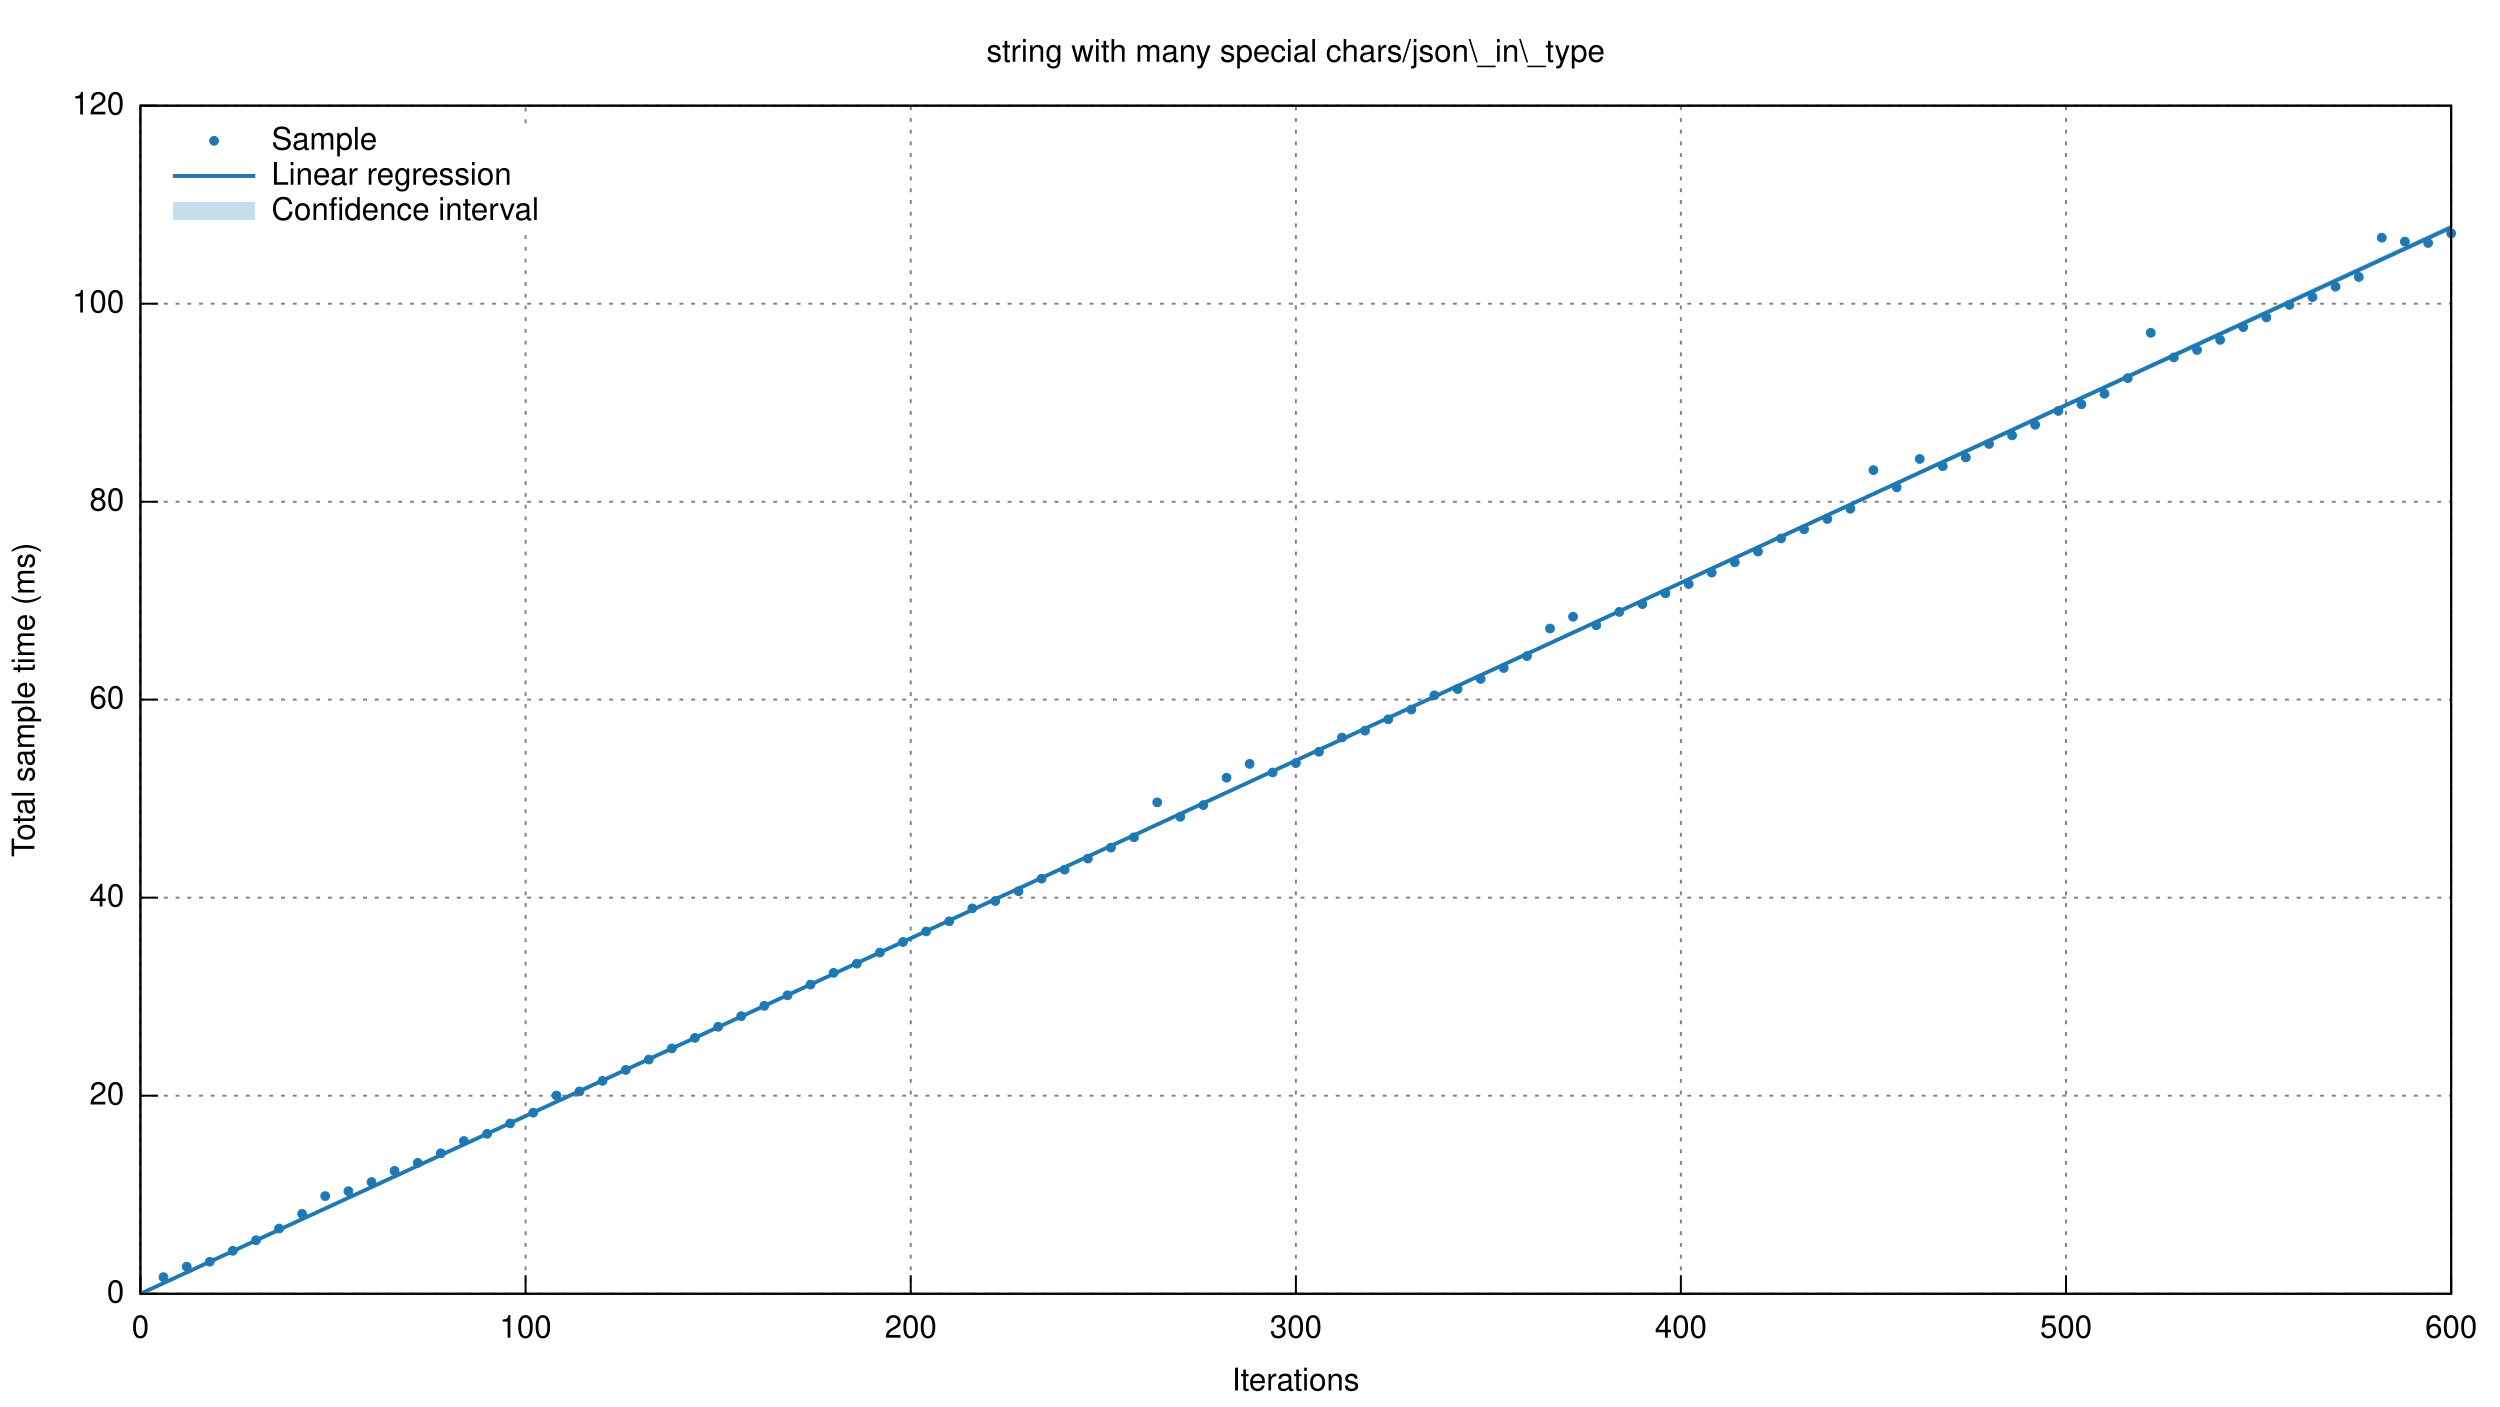
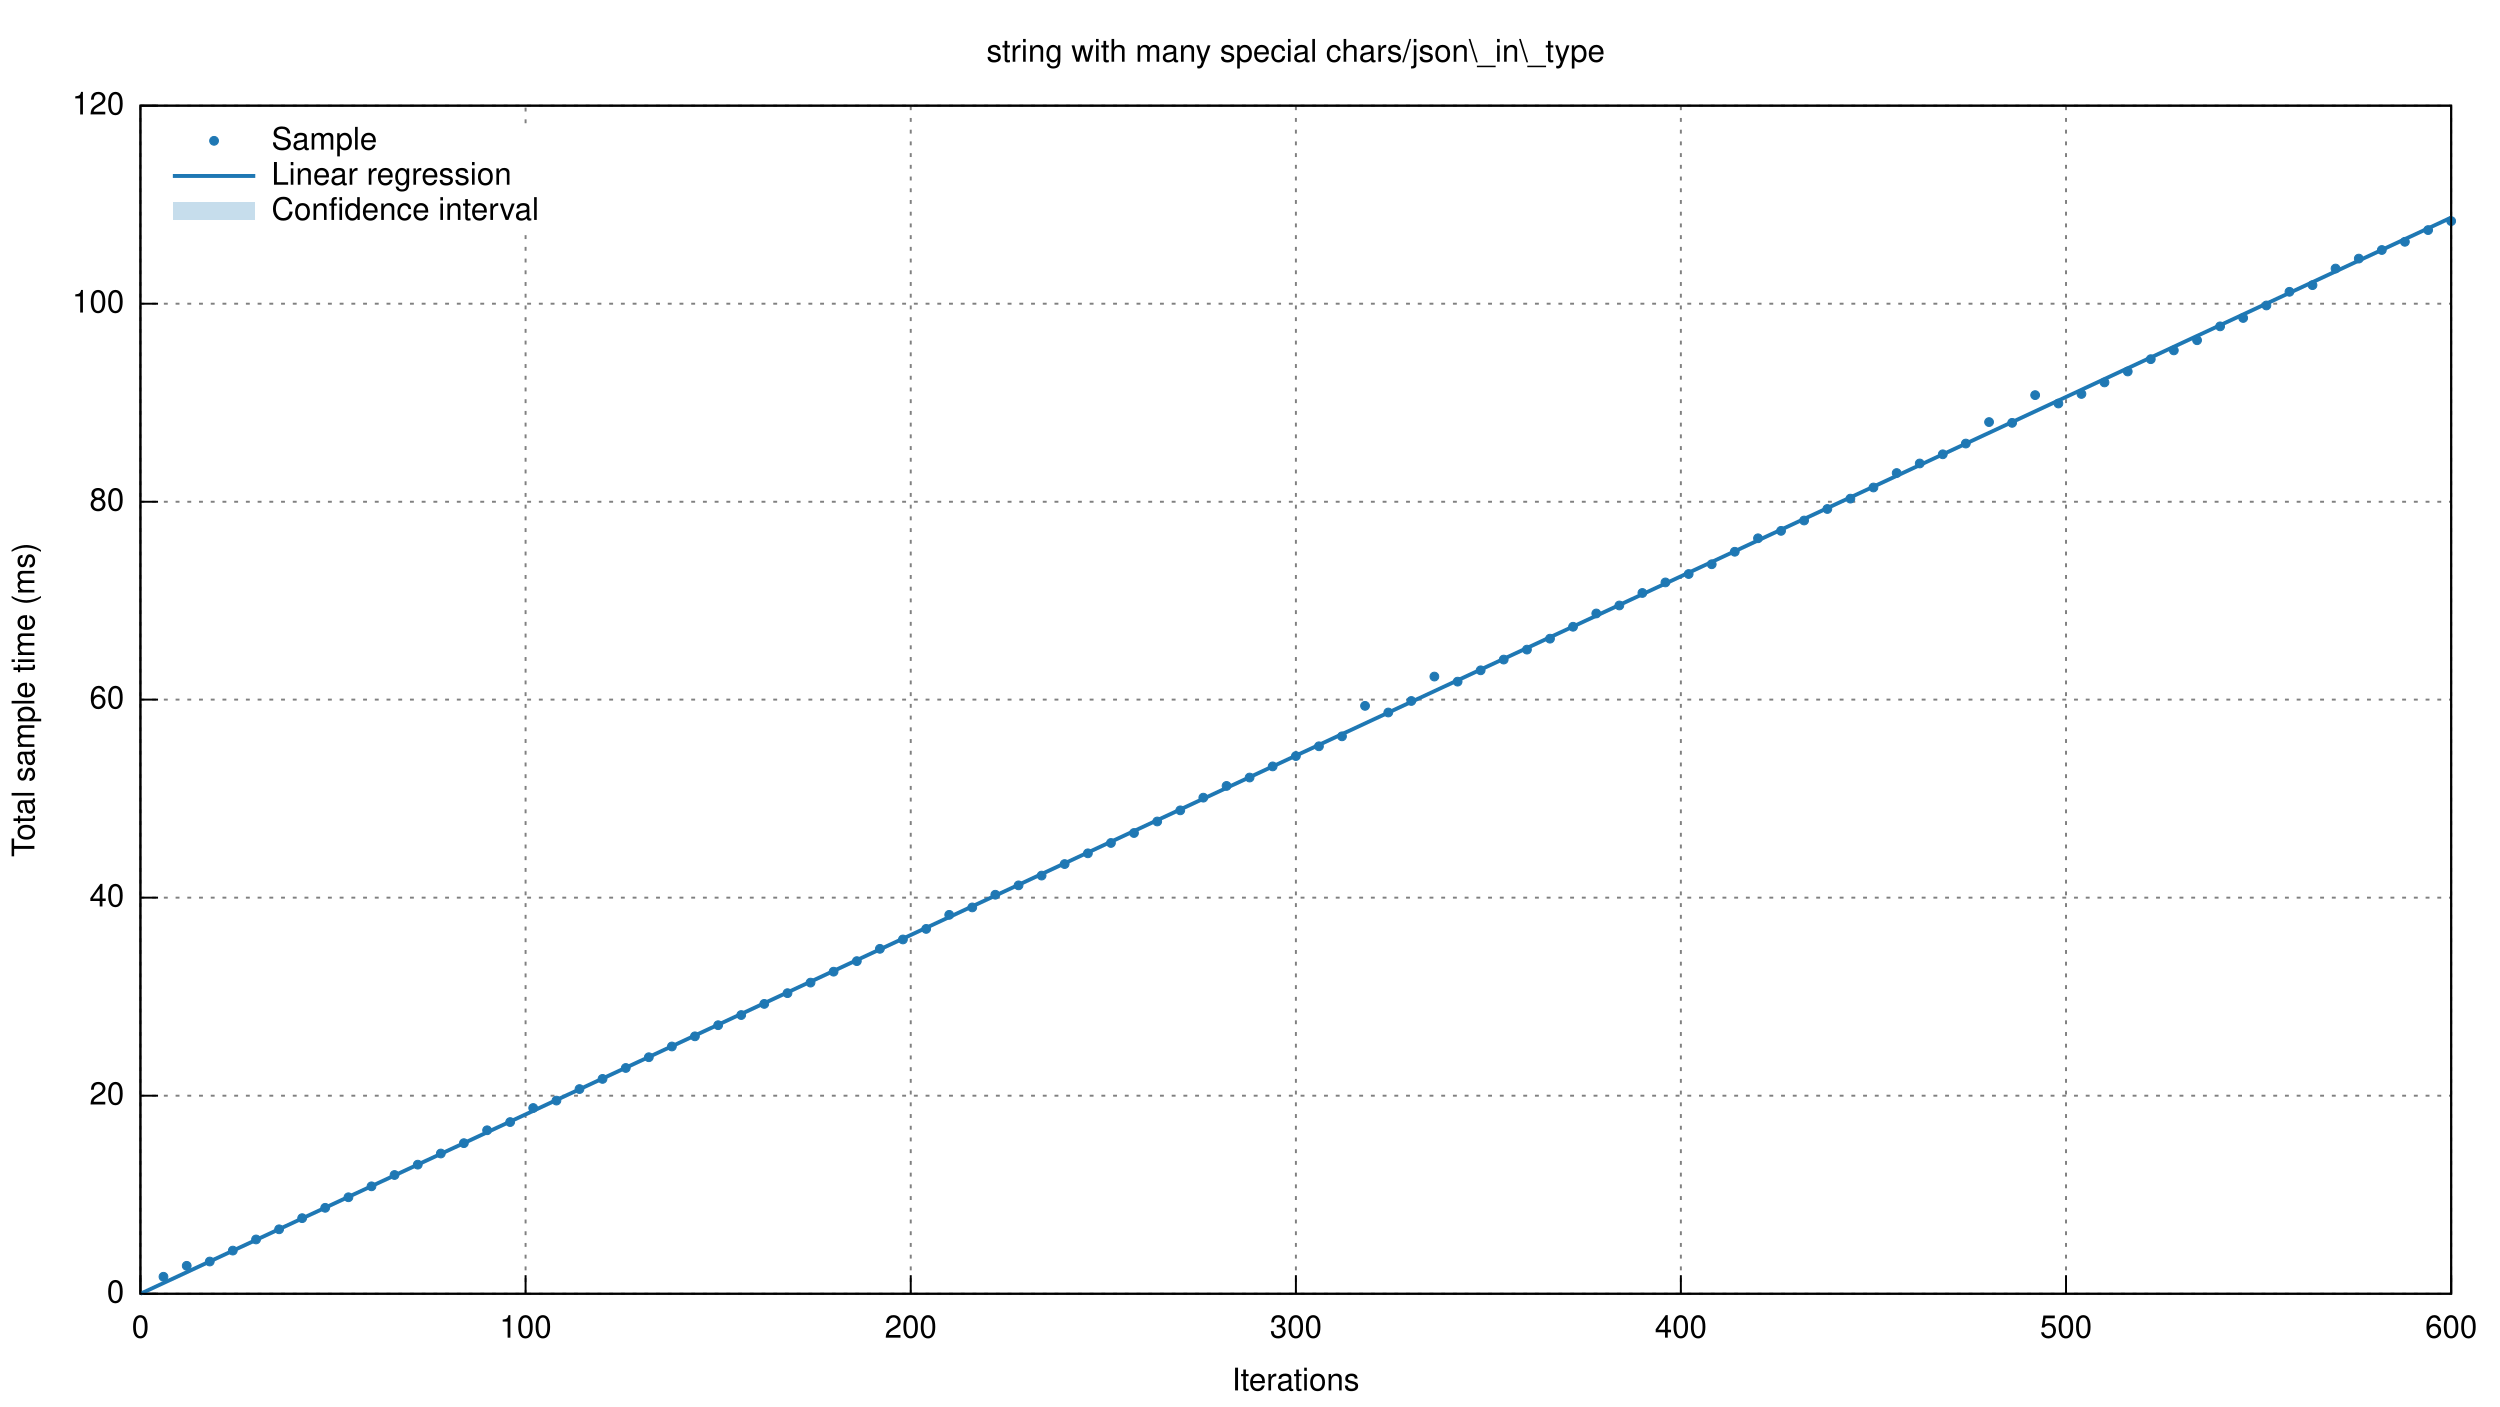
<svg xmlns="http://www.w3.org/2000/svg" xmlns:xlink="http://www.w3.org/1999/xlink" viewBox="0 0 1280 720">
  <g id="gnuplot_canvas">
    <rect x="0" y="0" width="1280" height="720" fill="none" />
    <defs>
      <circle id="gpDot" r="0.5" stroke-width="0.5" />
      <path id="gpPt0" stroke-width="0.222" stroke="currentColor" d="M-1,0 h2 M0,-1 v2" />
      <path id="gpPt1" stroke-width="0.222" stroke="currentColor" d="M-1,-1 L1,1 M1,-1 L-1,1" />
      <path id="gpPt2" stroke-width="0.222" stroke="currentColor" d="M-1,0 L1,0 M0,-1 L0,1 M-1,-1 L1,1 M-1,1 L1,-1" />
      <rect id="gpPt3" stroke-width="0.222" stroke="currentColor" x="-1" y="-1" width="2" height="2" />
      <rect id="gpPt4" stroke-width="0.222" stroke="currentColor" fill="currentColor" x="-1" y="-1" width="2" height="2" />
      <circle id="gpPt5" stroke-width="0.222" stroke="currentColor" cx="0" cy="0" r="1" />
      <use xlink:href="#gpPt5" id="gpPt6" fill="currentColor" stroke="none" />
      <path id="gpPt7" stroke-width="0.222" stroke="currentColor" d="M0,-1.33 L-1.33,0.67 L1.33,0.67 z" />
      <use xlink:href="#gpPt7" id="gpPt8" fill="currentColor" stroke="none" />
      <use xlink:href="#gpPt7" id="gpPt9" stroke="currentColor" transform="rotate(180)" />
      <use xlink:href="#gpPt9" id="gpPt10" fill="currentColor" stroke="none" />
      <use xlink:href="#gpPt3" id="gpPt11" stroke="currentColor" transform="rotate(45)" />
      <use xlink:href="#gpPt11" id="gpPt12" fill="currentColor" stroke="none" />
    </defs>
    <g style="fill:none; color:white; stroke:currentColor; stroke-width:1.00; stroke-linecap:butt; stroke-linejoin:miter">
</g>
    <g style="fill:none; color:black; stroke:currentColor; stroke-width:1.00; stroke-linecap:butt; stroke-linejoin:miter">
</g>
    <g style="fill:none; color:gray; stroke:currentColor; stroke-width:1.00; stroke-linecap:butt; stroke-linejoin:miter">
      <path stroke="gray" stroke-dasharray=" 2,4" class="gridline" d="M71.9,662.4 L1255.0,662.4  h0.01" />
    </g>
    <g style="fill:none; color:black; stroke:currentColor; stroke-width:1.00; stroke-linecap:butt; stroke-linejoin:miter">
      <path stroke="black" d="M71.9,662.4 L80.9,662.4  h0.01" />
      <g transform="translate(63.6,666.9)" style="stroke:none; fill:black; font-family:Helvetica; font-size:12.00pt; text-anchor:end">
        <text> 0</text>
      </g>
    </g>
    <g style="fill:none; color:gray; stroke:currentColor; stroke-width:1.00; stroke-linecap:butt; stroke-linejoin:miter">
      <path stroke="gray" stroke-dasharray=" 2,4" class="gridline" d="M71.9,561.0 L1255.0,561.0  h0.01" />
    </g>
    <g style="fill:none; color:black; stroke:currentColor; stroke-width:1.00; stroke-linecap:butt; stroke-linejoin:miter">
      <path stroke="black" d="M71.9,561.0 L80.9,561.0  h0.01" />
      <g transform="translate(63.6,565.5)" style="stroke:none; fill:black; font-family:Helvetica; font-size:12.00pt; text-anchor:end">
        <text> 20</text>
      </g>
    </g>
    <g style="fill:none; color:gray; stroke:currentColor; stroke-width:1.00; stroke-linecap:butt; stroke-linejoin:miter">
      <path stroke="gray" stroke-dasharray=" 2,4" class="gridline" d="M71.9,459.6 L1255.0,459.6  h0.01" />
    </g>
    <g style="fill:none; color:black; stroke:currentColor; stroke-width:1.00; stroke-linecap:butt; stroke-linejoin:miter">
      <path stroke="black" d="M71.9,459.6 L80.9,459.6  h0.01" />
      <g transform="translate(63.6,464.1)" style="stroke:none; fill:black; font-family:Helvetica; font-size:12.00pt; text-anchor:end">
        <text> 40</text>
      </g>
    </g>
    <g style="fill:none; color:gray; stroke:currentColor; stroke-width:1.00; stroke-linecap:butt; stroke-linejoin:miter">
      <path stroke="gray" stroke-dasharray=" 2,4" class="gridline" d="M71.9,358.2 L1255.0,358.2  h0.01" />
    </g>
    <g style="fill:none; color:black; stroke:currentColor; stroke-width:1.00; stroke-linecap:butt; stroke-linejoin:miter">
      <path stroke="black" d="M71.9,358.2 L80.9,358.2  h0.01" />
      <g transform="translate(63.6,362.7)" style="stroke:none; fill:black; font-family:Helvetica; font-size:12.00pt; text-anchor:end">
        <text> 60</text>
      </g>
    </g>
    <g style="fill:none; color:gray; stroke:currentColor; stroke-width:1.00; stroke-linecap:butt; stroke-linejoin:miter">
      <path stroke="gray" stroke-dasharray=" 2,4" class="gridline" d="M71.9,256.9 L1255.0,256.9  h0.01" />
    </g>
    <g style="fill:none; color:black; stroke:currentColor; stroke-width:1.00; stroke-linecap:butt; stroke-linejoin:miter">
      <path stroke="black" d="M71.9,256.9 L80.9,256.9  h0.01" />
      <g transform="translate(63.6,261.4)" style="stroke:none; fill:black; font-family:Helvetica; font-size:12.00pt; text-anchor:end">
        <text> 80</text>
      </g>
    </g>
    <g style="fill:none; color:gray; stroke:currentColor; stroke-width:1.00; stroke-linecap:butt; stroke-linejoin:miter">
      <path stroke="gray" stroke-dasharray=" 2,4" class="gridline" d="M71.9,155.5 L1255.0,155.5  h0.01" />
    </g>
    <g style="fill:none; color:black; stroke:currentColor; stroke-width:1.00; stroke-linecap:butt; stroke-linejoin:miter">
      <path stroke="black" d="M71.9,155.5 L80.9,155.5  h0.01" />
      <g transform="translate(63.6,160.0)" style="stroke:none; fill:black; font-family:Helvetica; font-size:12.00pt; text-anchor:end">
        <text> 100</text>
      </g>
    </g>
    <g style="fill:none; color:gray; stroke:currentColor; stroke-width:1.00; stroke-linecap:butt; stroke-linejoin:miter">
      <path stroke="gray" stroke-dasharray=" 2,4" class="gridline" d="M71.9,54.1 L1255.0,54.1  h0.01" />
    </g>
    <g style="fill:none; color:black; stroke:currentColor; stroke-width:1.00; stroke-linecap:butt; stroke-linejoin:miter">
      <path stroke="black" d="M71.9,54.1 L80.9,54.1  h0.01" />
      <g transform="translate(63.6,58.6)" style="stroke:none; fill:black; font-family:Helvetica; font-size:12.00pt; text-anchor:end">
        <text> 120</text>
      </g>
    </g>
    <g style="fill:none; color:gray; stroke:currentColor; stroke-width:1.00; stroke-linecap:butt; stroke-linejoin:miter">
      <path stroke="gray" stroke-dasharray=" 2,4" class="gridline" d="M71.9,662.4 L71.9,54.1  h0.01" />
    </g>
    <g style="fill:none; color:black; stroke:currentColor; stroke-width:1.00; stroke-linecap:butt; stroke-linejoin:miter">
      <path stroke="black" d="M71.9,662.4 L71.9,653.4  h0.01" />
      <g transform="translate(71.9,684.9)" style="stroke:none; fill:black; font-family:Helvetica; font-size:12.00pt; text-anchor:middle">
        <text> 0</text>
      </g>
    </g>
    <g style="fill:none; color:gray; stroke:currentColor; stroke-width:1.00; stroke-linecap:butt; stroke-linejoin:miter">
      <path stroke="gray" stroke-dasharray=" 2,4" class="gridline" d="M269.1,662.4 L269.1,117.1 M269.1,63.1 L269.1,54.1  h0.01" />
    </g>
    <g style="fill:none; color:black; stroke:currentColor; stroke-width:1.00; stroke-linecap:butt; stroke-linejoin:miter">
      <path stroke="black" d="M269.1,662.4 L269.1,653.4  h0.01" />
      <g transform="translate(269.1,684.9)" style="stroke:none; fill:black; font-family:Helvetica; font-size:12.00pt; text-anchor:middle">
        <text> 100</text>
      </g>
    </g>
    <g style="fill:none; color:gray; stroke:currentColor; stroke-width:1.00; stroke-linecap:butt; stroke-linejoin:miter">
      <path stroke="gray" stroke-dasharray=" 2,4" class="gridline" d="M466.3,662.4 L466.3,54.1  h0.01" />
    </g>
    <g style="fill:none; color:black; stroke:currentColor; stroke-width:1.00; stroke-linecap:butt; stroke-linejoin:miter">
      <path stroke="black" d="M466.3,662.4 L466.3,653.4  h0.01" />
      <g transform="translate(466.3,684.9)" style="stroke:none; fill:black; font-family:Helvetica; font-size:12.00pt; text-anchor:middle">
        <text> 200</text>
      </g>
    </g>
    <g style="fill:none; color:gray; stroke:currentColor; stroke-width:1.00; stroke-linecap:butt; stroke-linejoin:miter">
      <path stroke="gray" stroke-dasharray=" 2,4" class="gridline" d="M663.5,662.4 L663.5,54.1  h0.01" />
    </g>
    <g style="fill:none; color:black; stroke:currentColor; stroke-width:1.00; stroke-linecap:butt; stroke-linejoin:miter">
      <path stroke="black" d="M663.5,662.4 L663.5,653.4  h0.01" />
      <g transform="translate(663.5,684.9)" style="stroke:none; fill:black; font-family:Helvetica; font-size:12.00pt; text-anchor:middle">
        <text> 300</text>
      </g>
    </g>
    <g style="fill:none; color:gray; stroke:currentColor; stroke-width:1.00; stroke-linecap:butt; stroke-linejoin:miter">
      <path stroke="gray" stroke-dasharray=" 2,4" class="gridline" d="M860.6,662.4 L860.6,54.1  h0.01" />
    </g>
    <g style="fill:none; color:black; stroke:currentColor; stroke-width:1.00; stroke-linecap:butt; stroke-linejoin:miter">
      <path stroke="black" d="M860.6,662.4 L860.6,653.4  h0.01" />
      <g transform="translate(860.6,684.9)" style="stroke:none; fill:black; font-family:Helvetica; font-size:12.00pt; text-anchor:middle">
        <text> 400</text>
      </g>
    </g>
    <g style="fill:none; color:gray; stroke:currentColor; stroke-width:1.00; stroke-linecap:butt; stroke-linejoin:miter">
      <path stroke="gray" stroke-dasharray=" 2,4" class="gridline" d="M1057.8,662.4 L1057.8,54.1  h0.01" />
    </g>
    <g style="fill:none; color:black; stroke:currentColor; stroke-width:1.00; stroke-linecap:butt; stroke-linejoin:miter">
      <path stroke="black" d="M1057.8,662.4 L1057.8,653.4  h0.01" />
      <g transform="translate(1057.8,684.9)" style="stroke:none; fill:black; font-family:Helvetica; font-size:12.00pt; text-anchor:middle">
        <text> 500</text>
      </g>
    </g>
    <g style="fill:none; color:gray; stroke:currentColor; stroke-width:1.00; stroke-linecap:butt; stroke-linejoin:miter">
      <path stroke="gray" stroke-dasharray=" 2,4" class="gridline" d="M1255.0,662.4 L1255.0,54.1  h0.01" />
    </g>
    <g style="fill:none; color:black; stroke:currentColor; stroke-width:1.00; stroke-linecap:butt; stroke-linejoin:miter">
      <path stroke="black" d="M1255.0,662.4 L1255.0,653.4  h0.01" />
      <g transform="translate(1255.0,684.9)" style="stroke:none; fill:black; font-family:Helvetica; font-size:12.00pt; text-anchor:middle">
        <text> 600</text>
      </g>
      <path stroke="black" d="M71.9,54.1 L71.9,662.4 L1255.0,662.4 L1255.0,54.1 L71.9,54.1 Z  h0.01" />
      <g transform="translate(17.6,358.3) rotate(270)" style="stroke:none; fill:black; font-family:Helvetica; font-size:12.00pt; text-anchor:middle">
        <text>Total sample time (ms)</text>
      </g>
      <g transform="translate(663.4,711.9)" style="stroke:none; fill:black; font-family:Helvetica; font-size:12.00pt; text-anchor:middle">
        <text>Iterations</text>
      </g>
      <g transform="translate(663.4,31.6)" style="stroke:none; fill:black; font-family:Helvetica; font-size:12.00pt; text-anchor:middle">
        <text>string with many special chars/json\_in\_type</text>
      </g>
    </g>
    <g id="gnuplot_plot_1">
      <g style="fill:none; color:red; stroke:currentColor; stroke-width:1.00; stroke-linecap:butt; stroke-linejoin:miter">
        <g transform="translate(139.0,76.6)" style="stroke:none; fill:black; font-family:Helvetica; font-size:12.00pt; text-anchor:start">
          <text>Sample</text>
        </g>
-         <use xlink:href="#gpPt6" transform="translate(83.7,653.9) scale(2.25)" color="rgb( 31, 120, 180)" />
-         <use xlink:href="#gpPt6" transform="translate(95.6,648.5) scale(2.25)" color="rgb( 31, 120, 180)" />
-         <use xlink:href="#gpPt6" transform="translate(107.4,646.0) scale(2.25)" color="rgb( 31, 120, 180)" />
-         <use xlink:href="#gpPt6" transform="translate(119.2,640.4) scale(2.25)" color="rgb( 31, 120, 180)" />
-         <use xlink:href="#gpPt6" transform="translate(131.1,635.0) scale(2.25)" color="rgb( 31, 120, 180)" />
-         <use xlink:href="#gpPt6" transform="translate(142.9,629.0) scale(2.25)" color="rgb( 31, 120, 180)" />
-         <use xlink:href="#gpPt6" transform="translate(154.7,621.5) scale(2.25)" color="rgb( 31, 120, 180)" />
-         <use xlink:href="#gpPt6" transform="translate(166.5,612.4) scale(2.25)" color="rgb( 31, 120, 180)" />
-         <use xlink:href="#gpPt6" transform="translate(178.4,609.9) scale(2.25)" color="rgb( 31, 120, 180)" />
-         <use xlink:href="#gpPt6" transform="translate(190.2,605.2) scale(2.25)" color="rgb( 31, 120, 180)" />
-         <use xlink:href="#gpPt6" transform="translate(202.0,599.5) scale(2.25)" color="rgb( 31, 120, 180)" />
-         <use xlink:href="#gpPt6" transform="translate(213.9,595.4) scale(2.25)" color="rgb( 31, 120, 180)" />
-         <use xlink:href="#gpPt6" transform="translate(225.7,590.5) scale(2.25)" color="rgb( 31, 120, 180)" />
-         <use xlink:href="#gpPt6" transform="translate(237.5,584.2) scale(2.25)" color="rgb( 31, 120, 180)" />
-         <use xlink:href="#gpPt6" transform="translate(249.4,580.5) scale(2.25)" color="rgb( 31, 120, 180)" />
-         <use xlink:href="#gpPt6" transform="translate(261.2,575.2) scale(2.25)" color="rgb( 31, 120, 180)" />
-         <use xlink:href="#gpPt6" transform="translate(273.0,569.7) scale(2.25)" color="rgb( 31, 120, 180)" />
-         <use xlink:href="#gpPt6" transform="translate(284.9,560.9) scale(2.25)" color="rgb( 31, 120, 180)" />
-         <use xlink:href="#gpPt6" transform="translate(296.7,558.8) scale(2.25)" color="rgb( 31, 120, 180)" />
-         <use xlink:href="#gpPt6" transform="translate(308.5,553.4) scale(2.25)" color="rgb( 31, 120, 180)" />
-         <use xlink:href="#gpPt6" transform="translate(320.4,547.8) scale(2.25)" color="rgb( 31, 120, 180)" />
-         <use xlink:href="#gpPt6" transform="translate(332.2,542.5) scale(2.25)" color="rgb( 31, 120, 180)" />
-         <use xlink:href="#gpPt6" transform="translate(344.0,536.8) scale(2.25)" color="rgb( 31, 120, 180)" />
-         <use xlink:href="#gpPt6" transform="translate(355.8,531.4) scale(2.25)" color="rgb( 31, 120, 180)" />
-         <use xlink:href="#gpPt6" transform="translate(367.7,525.7) scale(2.25)" color="rgb( 31, 120, 180)" />
-         <use xlink:href="#gpPt6" transform="translate(379.5,520.3) scale(2.25)" color="rgb( 31, 120, 180)" />
-         <use xlink:href="#gpPt6" transform="translate(391.3,515.0) scale(2.25)" color="rgb( 31, 120, 180)" />
-         <use xlink:href="#gpPt6" transform="translate(403.2,509.6) scale(2.25)" color="rgb( 31, 120, 180)" />
-         <use xlink:href="#gpPt6" transform="translate(415.0,504.1) scale(2.25)" color="rgb( 31, 120, 180)" />
-         <use xlink:href="#gpPt6" transform="translate(426.8,498.1) scale(2.25)" color="rgb( 31, 120, 180)" />
-         <use xlink:href="#gpPt6" transform="translate(438.7,493.4) scale(2.25)" color="rgb( 31, 120, 180)" />
-         <use xlink:href="#gpPt6" transform="translate(450.5,487.7) scale(2.25)" color="rgb( 31, 120, 180)" />
-         <use xlink:href="#gpPt6" transform="translate(462.3,482.3) scale(2.25)" color="rgb( 31, 120, 180)" />
-         <use xlink:href="#gpPt6" transform="translate(474.2,476.9) scale(2.25)" color="rgb( 31, 120, 180)" />
-         <use xlink:href="#gpPt6" transform="translate(486.0,471.7) scale(2.25)" color="rgb( 31, 120, 180)" />
-         <use xlink:href="#gpPt6" transform="translate(497.8,465.1) scale(2.25)" color="rgb( 31, 120, 180)" />
-         <use xlink:href="#gpPt6" transform="translate(509.6,461.3) scale(2.25)" color="rgb( 31, 120, 180)" />
-         <use xlink:href="#gpPt6" transform="translate(521.5,456.3) scale(2.25)" color="rgb( 31, 120, 180)" />
-         <use xlink:href="#gpPt6" transform="translate(533.3,449.9) scale(2.25)" color="rgb( 31, 120, 180)" />
-         <use xlink:href="#gpPt6" transform="translate(545.1,445.3) scale(2.25)" color="rgb( 31, 120, 180)" />
-         <use xlink:href="#gpPt6" transform="translate(557.0,439.6) scale(2.25)" color="rgb( 31, 120, 180)" />
-         <use xlink:href="#gpPt6" transform="translate(568.8,434.0) scale(2.25)" color="rgb( 31, 120, 180)" />
-         <use xlink:href="#gpPt6" transform="translate(580.6,428.7) scale(2.25)" color="rgb( 31, 120, 180)" />
-         <use xlink:href="#gpPt6" transform="translate(592.5,410.8) scale(2.25)" color="rgb( 31, 120, 180)" />
-         <use xlink:href="#gpPt6" transform="translate(604.3,418.2) scale(2.25)" color="rgb( 31, 120, 180)" />
-         <use xlink:href="#gpPt6" transform="translate(616.1,412.2) scale(2.25)" color="rgb( 31, 120, 180)" />
-         <use xlink:href="#gpPt6" transform="translate(628.0,398.2) scale(2.25)" color="rgb( 31, 120, 180)" />
-         <use xlink:href="#gpPt6" transform="translate(639.8,391.1) scale(2.25)" color="rgb( 31, 120, 180)" />
-         <use xlink:href="#gpPt6" transform="translate(651.6,395.5) scale(2.25)" color="rgb( 31, 120, 180)" />
-         <use xlink:href="#gpPt6" transform="translate(663.5,390.7) scale(2.25)" color="rgb( 31, 120, 180)" />
-         <use xlink:href="#gpPt6" transform="translate(675.3,384.9) scale(2.25)" color="rgb( 31, 120, 180)" />
-         <use xlink:href="#gpPt6" transform="translate(687.1,377.6) scale(2.25)" color="rgb( 31, 120, 180)" />
-         <use xlink:href="#gpPt6" transform="translate(698.9,374.1) scale(2.25)" color="rgb( 31, 120, 180)" />
-         <use xlink:href="#gpPt6" transform="translate(710.8,368.3) scale(2.25)" color="rgb( 31, 120, 180)" />
-         <use xlink:href="#gpPt6" transform="translate(722.6,363.3) scale(2.25)" color="rgb( 31, 120, 180)" />
-         <use xlink:href="#gpPt6" transform="translate(734.4,356.0) scale(2.25)" color="rgb( 31, 120, 180)" />
-         <use xlink:href="#gpPt6" transform="translate(746.3,352.8) scale(2.25)" color="rgb( 31, 120, 180)" />
-         <use xlink:href="#gpPt6" transform="translate(758.1,347.6) scale(2.25)" color="rgb( 31, 120, 180)" />
-         <use xlink:href="#gpPt6" transform="translate(769.9,342.0) scale(2.25)" color="rgb( 31, 120, 180)" />
-         <use xlink:href="#gpPt6" transform="translate(781.8,335.9) scale(2.25)" color="rgb( 31, 120, 180)" />
-         <use xlink:href="#gpPt6" transform="translate(793.6,321.8) scale(2.25)" color="rgb( 31, 120, 180)" />
-         <use xlink:href="#gpPt6" transform="translate(805.4,315.8) scale(2.25)" color="rgb( 31, 120, 180)" />
-         <use xlink:href="#gpPt6" transform="translate(817.3,320.1) scale(2.25)" color="rgb( 31, 120, 180)" />
-         <use xlink:href="#gpPt6" transform="translate(829.1,313.3) scale(2.25)" color="rgb( 31, 120, 180)" />
-         <use xlink:href="#gpPt6" transform="translate(840.9,309.3) scale(2.25)" color="rgb( 31, 120, 180)" />
-         <use xlink:href="#gpPt6" transform="translate(852.7,303.8) scale(2.25)" color="rgb( 31, 120, 180)" />
-         <use xlink:href="#gpPt6" transform="translate(864.6,299.0) scale(2.25)" color="rgb( 31, 120, 180)" />
-         <use xlink:href="#gpPt6" transform="translate(876.4,293.2) scale(2.25)" color="rgb( 31, 120, 180)" />
-         <use xlink:href="#gpPt6" transform="translate(888.2,287.9) scale(2.25)" color="rgb( 31, 120, 180)" />
-         <use xlink:href="#gpPt6" transform="translate(900.1,282.4) scale(2.25)" color="rgb( 31, 120, 180)" />
-         <use xlink:href="#gpPt6" transform="translate(911.9,275.7) scale(2.25)" color="rgb( 31, 120, 180)" />
-         <use xlink:href="#gpPt6" transform="translate(923.7,271.0) scale(2.25)" color="rgb( 31, 120, 180)" />
-         <use xlink:href="#gpPt6" transform="translate(935.6,265.7) scale(2.25)" color="rgb( 31, 120, 180)" />
-         <use xlink:href="#gpPt6" transform="translate(947.4,260.5) scale(2.25)" color="rgb( 31, 120, 180)" />
-         <use xlink:href="#gpPt6" transform="translate(959.2,240.7) scale(2.25)" color="rgb( 31, 120, 180)" />
-         <use xlink:href="#gpPt6" transform="translate(971.1,249.5) scale(2.25)" color="rgb( 31, 120, 180)" />
-         <use xlink:href="#gpPt6" transform="translate(982.9,235.0) scale(2.25)" color="rgb( 31, 120, 180)" />
-         <use xlink:href="#gpPt6" transform="translate(994.7,238.7) scale(2.25)" color="rgb( 31, 120, 180)" />
-         <use xlink:href="#gpPt6" transform="translate(1006.5,234.2) scale(2.25)" color="rgb( 31, 120, 180)" />
-         <use xlink:href="#gpPt6" transform="translate(1018.4,227.3) scale(2.25)" color="rgb( 31, 120, 180)" />
-         <use xlink:href="#gpPt6" transform="translate(1030.2,222.9) scale(2.25)" color="rgb( 31, 120, 180)" />
-         <use xlink:href="#gpPt6" transform="translate(1042.0,217.5) scale(2.25)" color="rgb( 31, 120, 180)" />
-         <use xlink:href="#gpPt6" transform="translate(1053.9,210.4) scale(2.25)" color="rgb( 31, 120, 180)" />
-         <use xlink:href="#gpPt6" transform="translate(1065.7,207.0) scale(2.25)" color="rgb( 31, 120, 180)" />
-         <use xlink:href="#gpPt6" transform="translate(1077.5,201.6) scale(2.25)" color="rgb( 31, 120, 180)" />
-         <use xlink:href="#gpPt6" transform="translate(1089.4,193.6) scale(2.25)" color="rgb( 31, 120, 180)" />
-         <use xlink:href="#gpPt6" transform="translate(1101.2,170.4) scale(2.25)" color="rgb( 31, 120, 180)" />
-         <use xlink:href="#gpPt6" transform="translate(1113.0,183.0) scale(2.25)" color="rgb( 31, 120, 180)" />
-         <use xlink:href="#gpPt6" transform="translate(1124.9,179.2) scale(2.25)" color="rgb( 31, 120, 180)" />
-         <use xlink:href="#gpPt6" transform="translate(1136.7,174.0) scale(2.25)" color="rgb( 31, 120, 180)" />
-         <use xlink:href="#gpPt6" transform="translate(1148.5,167.5) scale(2.25)" color="rgb( 31, 120, 180)" />
-         <use xlink:href="#gpPt6" transform="translate(1160.4,162.5) scale(2.25)" color="rgb( 31, 120, 180)" />
-         <use xlink:href="#gpPt6" transform="translate(1172.2,156.1) scale(2.25)" color="rgb( 31, 120, 180)" />
-         <use xlink:href="#gpPt6" transform="translate(1184.0,152.1) scale(2.25)" color="rgb( 31, 120, 180)" />
-         <use xlink:href="#gpPt6" transform="translate(1195.8,146.8) scale(2.25)" color="rgb( 31, 120, 180)" />
-         <use xlink:href="#gpPt6" transform="translate(1207.7,141.8) scale(2.25)" color="rgb( 31, 120, 180)" />
-         <use xlink:href="#gpPt6" transform="translate(1219.5,121.7) scale(2.25)" color="rgb( 31, 120, 180)" />
-         <use xlink:href="#gpPt6" transform="translate(1231.3,123.7) scale(2.25)" color="rgb( 31, 120, 180)" />
-         <use xlink:href="#gpPt6" transform="translate(1243.2,124.4) scale(2.25)" color="rgb( 31, 120, 180)" />
-         <use xlink:href="#gpPt6" transform="translate(1255.0,119.5) scale(2.25)" color="rgb( 31, 120, 180)" />
+         <use xlink:href="#gpPt6" transform="translate(83.7,653.7) scale(2.25)" color="rgb( 31, 120, 180)" />
+         <use xlink:href="#gpPt6" transform="translate(95.6,648.1) scale(2.25)" color="rgb( 31, 120, 180)" />
+         <use xlink:href="#gpPt6" transform="translate(107.4,645.9) scale(2.25)" color="rgb( 31, 120, 180)" />
+         <use xlink:href="#gpPt6" transform="translate(119.2,640.3) scale(2.25)" color="rgb( 31, 120, 180)" />
+         <use xlink:href="#gpPt6" transform="translate(131.1,634.6) scale(2.25)" color="rgb( 31, 120, 180)" />
+         <use xlink:href="#gpPt6" transform="translate(142.9,629.4) scale(2.25)" color="rgb( 31, 120, 180)" />
+         <use xlink:href="#gpPt6" transform="translate(154.7,623.7) scale(2.25)" color="rgb( 31, 120, 180)" />
+         <use xlink:href="#gpPt6" transform="translate(166.5,618.4) scale(2.25)" color="rgb( 31, 120, 180)" />
+         <use xlink:href="#gpPt6" transform="translate(178.4,613.0) scale(2.25)" color="rgb( 31, 120, 180)" />
+         <use xlink:href="#gpPt6" transform="translate(190.2,607.4) scale(2.25)" color="rgb( 31, 120, 180)" />
+         <use xlink:href="#gpPt6" transform="translate(202.0,601.6) scale(2.25)" color="rgb( 31, 120, 180)" />
+         <use xlink:href="#gpPt6" transform="translate(213.9,596.3) scale(2.25)" color="rgb( 31, 120, 180)" />
+         <use xlink:href="#gpPt6" transform="translate(225.7,590.6) scale(2.25)" color="rgb( 31, 120, 180)" />
+         <use xlink:href="#gpPt6" transform="translate(237.5,585.3) scale(2.25)" color="rgb( 31, 120, 180)" />
+         <use xlink:href="#gpPt6" transform="translate(249.4,578.7) scale(2.25)" color="rgb( 31, 120, 180)" />
+         <use xlink:href="#gpPt6" transform="translate(261.2,574.5) scale(2.25)" color="rgb( 31, 120, 180)" />
+         <use xlink:href="#gpPt6" transform="translate(273.0,567.3) scale(2.25)" color="rgb( 31, 120, 180)" />
+         <use xlink:href="#gpPt6" transform="translate(284.9,563.5) scale(2.25)" color="rgb( 31, 120, 180)" />
+         <use xlink:href="#gpPt6" transform="translate(296.7,557.6) scale(2.25)" color="rgb( 31, 120, 180)" />
+         <use xlink:href="#gpPt6" transform="translate(308.5,552.4) scale(2.25)" color="rgb( 31, 120, 180)" />
+         <use xlink:href="#gpPt6" transform="translate(320.4,546.8) scale(2.25)" color="rgb( 31, 120, 180)" />
+         <use xlink:href="#gpPt6" transform="translate(332.2,541.3) scale(2.25)" color="rgb( 31, 120, 180)" />
+         <use xlink:href="#gpPt6" transform="translate(344.0,535.8) scale(2.25)" color="rgb( 31, 120, 180)" />
+         <use xlink:href="#gpPt6" transform="translate(355.8,530.6) scale(2.25)" color="rgb( 31, 120, 180)" />
+         <use xlink:href="#gpPt6" transform="translate(367.7,524.9) scale(2.25)" color="rgb( 31, 120, 180)" />
+         <use xlink:href="#gpPt6" transform="translate(379.5,519.7) scale(2.25)" color="rgb( 31, 120, 180)" />
+         <use xlink:href="#gpPt6" transform="translate(391.3,514.0) scale(2.25)" color="rgb( 31, 120, 180)" />
+         <use xlink:href="#gpPt6" transform="translate(403.2,508.5) scale(2.25)" color="rgb( 31, 120, 180)" />
+         <use xlink:href="#gpPt6" transform="translate(415.0,503.1) scale(2.25)" color="rgb( 31, 120, 180)" />
+         <use xlink:href="#gpPt6" transform="translate(426.8,497.5) scale(2.25)" color="rgb( 31, 120, 180)" />
+         <use xlink:href="#gpPt6" transform="translate(438.7,492.1) scale(2.25)" color="rgb( 31, 120, 180)" />
+         <use xlink:href="#gpPt6" transform="translate(450.5,485.8) scale(2.25)" color="rgb( 31, 120, 180)" />
+         <use xlink:href="#gpPt6" transform="translate(462.3,481.0) scale(2.25)" color="rgb( 31, 120, 180)" />
+         <use xlink:href="#gpPt6" transform="translate(474.2,475.6) scale(2.25)" color="rgb( 31, 120, 180)" />
+         <use xlink:href="#gpPt6" transform="translate(486.0,468.4) scale(2.25)" color="rgb( 31, 120, 180)" />
+         <use xlink:href="#gpPt6" transform="translate(497.8,464.6) scale(2.25)" color="rgb( 31, 120, 180)" />
+         <use xlink:href="#gpPt6" transform="translate(509.6,458.1) scale(2.25)" color="rgb( 31, 120, 180)" />
+         <use xlink:href="#gpPt6" transform="translate(521.5,453.3) scale(2.25)" color="rgb( 31, 120, 180)" />
+         <use xlink:href="#gpPt6" transform="translate(533.3,448.3) scale(2.25)" color="rgb( 31, 120, 180)" />
+         <use xlink:href="#gpPt6" transform="translate(545.1,442.4) scale(2.25)" color="rgb( 31, 120, 180)" />
+         <use xlink:href="#gpPt6" transform="translate(557.0,436.9) scale(2.25)" color="rgb( 31, 120, 180)" />
+         <use xlink:href="#gpPt6" transform="translate(568.8,431.6) scale(2.25)" color="rgb( 31, 120, 180)" />
+         <use xlink:href="#gpPt6" transform="translate(580.6,426.5) scale(2.25)" color="rgb( 31, 120, 180)" />
+         <use xlink:href="#gpPt6" transform="translate(592.5,420.6) scale(2.25)" color="rgb( 31, 120, 180)" />
+         <use xlink:href="#gpPt6" transform="translate(604.3,414.9) scale(2.25)" color="rgb( 31, 120, 180)" />
+         <use xlink:href="#gpPt6" transform="translate(616.1,408.4) scale(2.25)" color="rgb( 31, 120, 180)" />
+         <use xlink:href="#gpPt6" transform="translate(628.0,402.4) scale(2.25)" color="rgb( 31, 120, 180)" />
+         <use xlink:href="#gpPt6" transform="translate(639.8,398.1) scale(2.25)" color="rgb( 31, 120, 180)" />
+         <use xlink:href="#gpPt6" transform="translate(651.6,392.4) scale(2.25)" color="rgb( 31, 120, 180)" />
+         <use xlink:href="#gpPt6" transform="translate(663.5,387.1) scale(2.25)" color="rgb( 31, 120, 180)" />
+         <use xlink:href="#gpPt6" transform="translate(675.3,382.1) scale(2.25)" color="rgb( 31, 120, 180)" />
+         <use xlink:href="#gpPt6" transform="translate(687.1,377.0) scale(2.25)" color="rgb( 31, 120, 180)" />
+         <use xlink:href="#gpPt6" transform="translate(698.9,361.4) scale(2.25)" color="rgb( 31, 120, 180)" />
+         <use xlink:href="#gpPt6" transform="translate(710.8,364.8) scale(2.25)" color="rgb( 31, 120, 180)" />
+         <use xlink:href="#gpPt6" transform="translate(722.6,358.9) scale(2.25)" color="rgb( 31, 120, 180)" />
+         <use xlink:href="#gpPt6" transform="translate(734.4,346.4) scale(2.25)" color="rgb( 31, 120, 180)" />
+         <use xlink:href="#gpPt6" transform="translate(746.3,349.0) scale(2.25)" color="rgb( 31, 120, 180)" />
+         <use xlink:href="#gpPt6" transform="translate(758.1,343.2) scale(2.25)" color="rgb( 31, 120, 180)" />
+         <use xlink:href="#gpPt6" transform="translate(769.9,337.7) scale(2.25)" color="rgb( 31, 120, 180)" />
+         <use xlink:href="#gpPt6" transform="translate(781.8,332.6) scale(2.25)" color="rgb( 31, 120, 180)" />
+         <use xlink:href="#gpPt6" transform="translate(793.6,327.0) scale(2.25)" color="rgb( 31, 120, 180)" />
+         <use xlink:href="#gpPt6" transform="translate(805.4,320.9) scale(2.25)" color="rgb( 31, 120, 180)" />
+         <use xlink:href="#gpPt6" transform="translate(817.3,314.1) scale(2.25)" color="rgb( 31, 120, 180)" />
+         <use xlink:href="#gpPt6" transform="translate(829.1,310.0) scale(2.25)" color="rgb( 31, 120, 180)" />
+         <use xlink:href="#gpPt6" transform="translate(840.9,303.6) scale(2.25)" color="rgb( 31, 120, 180)" />
+         <use xlink:href="#gpPt6" transform="translate(852.7,298.2) scale(2.25)" color="rgb( 31, 120, 180)" />
+         <use xlink:href="#gpPt6" transform="translate(864.6,293.9) scale(2.25)" color="rgb( 31, 120, 180)" />
+         <use xlink:href="#gpPt6" transform="translate(876.4,288.9) scale(2.25)" color="rgb( 31, 120, 180)" />
+         <use xlink:href="#gpPt6" transform="translate(888.2,282.5) scale(2.25)" color="rgb( 31, 120, 180)" />
+         <use xlink:href="#gpPt6" transform="translate(900.1,275.6) scale(2.25)" color="rgb( 31, 120, 180)" />
+         <use xlink:href="#gpPt6" transform="translate(911.9,271.8) scale(2.25)" color="rgb( 31, 120, 180)" />
+         <use xlink:href="#gpPt6" transform="translate(923.7,266.5) scale(2.25)" color="rgb( 31, 120, 180)" />
+         <use xlink:href="#gpPt6" transform="translate(935.6,260.6) scale(2.25)" color="rgb( 31, 120, 180)" />
+         <use xlink:href="#gpPt6" transform="translate(947.4,255.3) scale(2.25)" color="rgb( 31, 120, 180)" />
+         <use xlink:href="#gpPt6" transform="translate(959.2,249.6) scale(2.25)" color="rgb( 31, 120, 180)" />
+         <use xlink:href="#gpPt6" transform="translate(971.1,242.2) scale(2.25)" color="rgb( 31, 120, 180)" />
+         <use xlink:href="#gpPt6" transform="translate(982.9,237.3) scale(2.25)" color="rgb( 31, 120, 180)" />
+         <use xlink:href="#gpPt6" transform="translate(994.7,232.6) scale(2.25)" color="rgb( 31, 120, 180)" />
+         <use xlink:href="#gpPt6" transform="translate(1006.5,227.1) scale(2.25)" color="rgb( 31, 120, 180)" />
+         <use xlink:href="#gpPt6" transform="translate(1018.4,216.1) scale(2.25)" color="rgb( 31, 120, 180)" />
+         <use xlink:href="#gpPt6" transform="translate(1030.2,216.5) scale(2.25)" color="rgb( 31, 120, 180)" />
+         <use xlink:href="#gpPt6" transform="translate(1042.0,202.3) scale(2.25)" color="rgb( 31, 120, 180)" />
+         <use xlink:href="#gpPt6" transform="translate(1053.9,206.6) scale(2.25)" color="rgb( 31, 120, 180)" />
+         <use xlink:href="#gpPt6" transform="translate(1065.7,201.7) scale(2.25)" color="rgb( 31, 120, 180)" />
+         <use xlink:href="#gpPt6" transform="translate(1077.5,195.8) scale(2.25)" color="rgb( 31, 120, 180)" />
+         <use xlink:href="#gpPt6" transform="translate(1089.4,190.2) scale(2.25)" color="rgb( 31, 120, 180)" />
+         <use xlink:href="#gpPt6" transform="translate(1101.2,183.9) scale(2.25)" color="rgb( 31, 120, 180)" />
+         <use xlink:href="#gpPt6" transform="translate(1113.0,179.4) scale(2.25)" color="rgb( 31, 120, 180)" />
+         <use xlink:href="#gpPt6" transform="translate(1124.9,174.2) scale(2.25)" color="rgb( 31, 120, 180)" />
+         <use xlink:href="#gpPt6" transform="translate(1136.7,167.1) scale(2.25)" color="rgb( 31, 120, 180)" />
+         <use xlink:href="#gpPt6" transform="translate(1148.5,162.8) scale(2.25)" color="rgb( 31, 120, 180)" />
+         <use xlink:href="#gpPt6" transform="translate(1160.4,156.4) scale(2.25)" color="rgb( 31, 120, 180)" />
+         <use xlink:href="#gpPt6" transform="translate(1172.2,149.4) scale(2.25)" color="rgb( 31, 120, 180)" />
+         <use xlink:href="#gpPt6" transform="translate(1184.0,146.0) scale(2.25)" color="rgb( 31, 120, 180)" />
+         <use xlink:href="#gpPt6" transform="translate(1195.8,137.5) scale(2.25)" color="rgb( 31, 120, 180)" />
+         <use xlink:href="#gpPt6" transform="translate(1207.7,132.4) scale(2.25)" color="rgb( 31, 120, 180)" />
+         <use xlink:href="#gpPt6" transform="translate(1219.5,128.0) scale(2.25)" color="rgb( 31, 120, 180)" />
+         <use xlink:href="#gpPt6" transform="translate(1231.3,123.8) scale(2.25)" color="rgb( 31, 120, 180)" />
+         <use xlink:href="#gpPt6" transform="translate(1243.2,117.8) scale(2.25)" color="rgb( 31, 120, 180)" />
+         <use xlink:href="#gpPt6" transform="translate(1255.0,113.2) scale(2.25)" color="rgb( 31, 120, 180)" />
        <use xlink:href="#gpPt6" transform="translate(109.6,72.1) scale(2.25)" color="rgb( 31, 120, 180)" />
      </g>
    </g>
    <g id="gnuplot_plot_2">
      <g style="fill:none; color:white; stroke:rgb( 31, 120, 180); stroke-width:2.00; stroke-linecap:butt; stroke-linejoin:miter">
</g>
      <g style="fill:none; color:red; stroke:currentColor; stroke-width:2.00; stroke-linecap:butt; stroke-linejoin:miter">
        <g transform="translate(139.0,94.6)" style="stroke:none; fill:black; font-family:Helvetica; font-size:12.00pt; text-anchor:start">
          <text>Linear regression</text>
        </g>
-         <path stroke="rgb( 31, 120, 180)" d="M88.5,90.1 L130.7,90.1 M71.9,662.4 L1255.0,116.4  h0.01" />
+         <path stroke="rgb( 31, 120, 180)" d="M88.5,90.1 L130.7,90.1 M71.9,662.4 L1255.0,111.4  h0.01" />
      </g>
    </g>
    <g id="gnuplot_plot_3">
      <g style="fill:none; color:white; stroke:rgb( 31, 120, 180); stroke-width:1.00; stroke-linecap:butt; stroke-linejoin:miter">
</g>
      <g style="fill:none; color:blue; stroke:currentColor; stroke-width:1.00; stroke-linecap:butt; stroke-linejoin:miter">
        <g transform="translate(139.0,112.6)" style="stroke:none; fill:black; font-family:Helvetica; font-size:12.00pt; text-anchor:start">
          <text>Confidence interval</text>
        </g>
        <g style="stroke:none; shape-rendering:crispEdges">
          <polygon fill="rgb( 31, 120, 180)" fill-opacity="0.25" points="88.5,112.6 130.7,112.6 130.7,103.6 88.5,103.6 " />
-           <polygon fill="rgb( 31, 120, 180)" fill-opacity="0.25" points="71.9,662.4 71.9,662.4 1255.0,114.8 1255.0,117.8 " />
+           <polygon fill="rgb( 31, 120, 180)" fill-opacity="0.25" points="71.9,662.4 71.9,662.4 1255.0,110.6 1255.0,112.0 " />
        </g>
      </g>
    </g>
    <g style="fill:none; color:black; stroke:currentColor; stroke-width:1.00; stroke-linecap:butt; stroke-linejoin:miter">
      <path stroke="black" d="M71.9,54.1 L71.9,662.4 L1255.0,662.4 L1255.0,54.1 L71.9,54.1 Z  h0.01" />
    </g>
  </g>
</svg>
